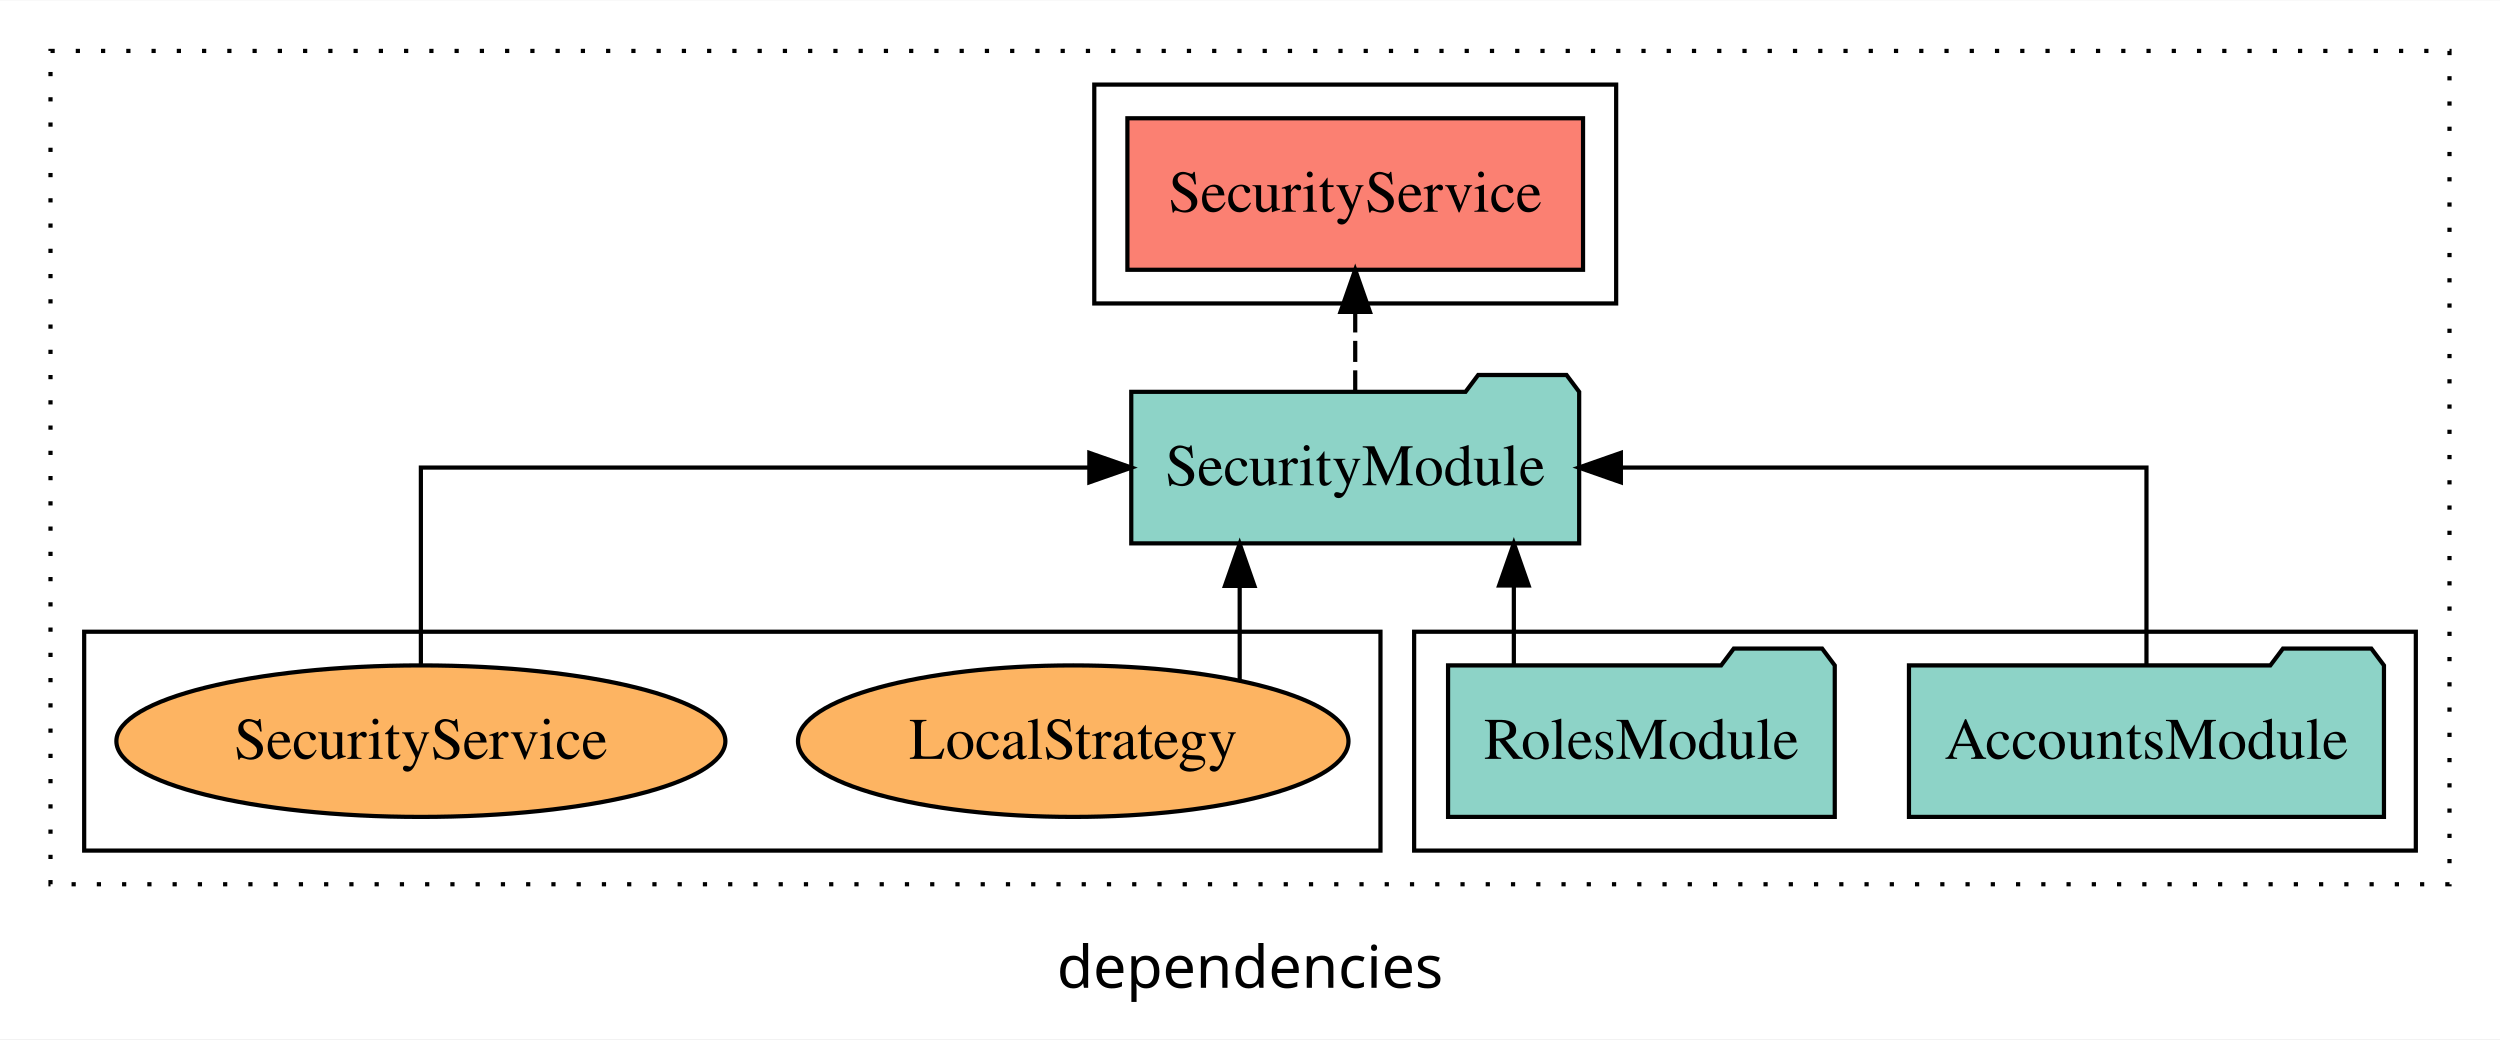
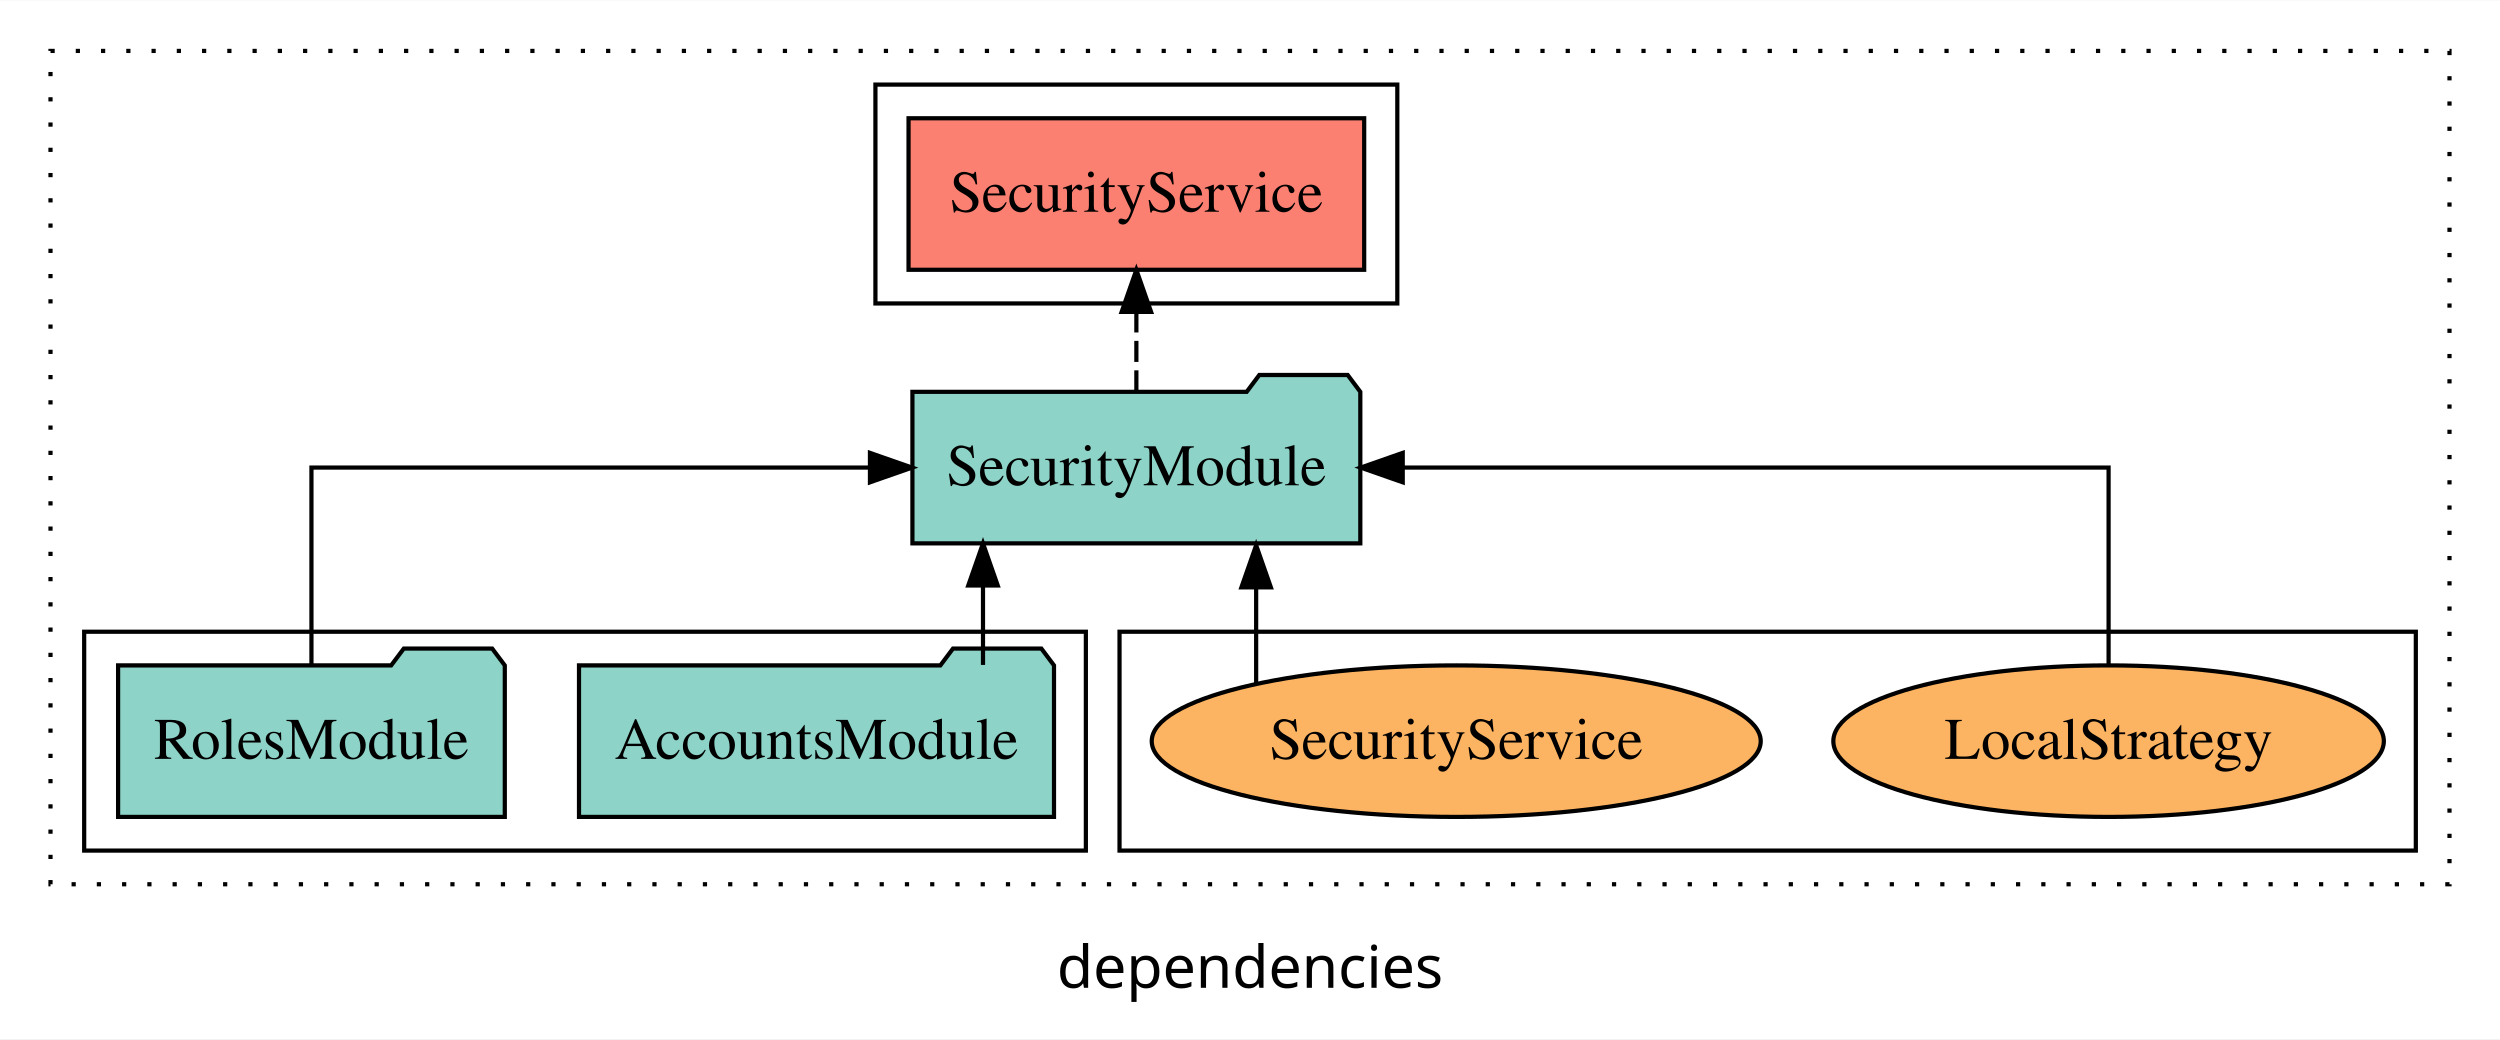
<svg xmlns="http://www.w3.org/2000/svg" width="594pt" height="247pt" viewBox="0.00 0.00 594.00 246.80">
  <g id="graph0" class="graph" transform="scale(1 1) rotate(0) translate(4 242.8)">
    <polygon fill="white" stroke="transparent" points="-4,4 -4,-242.8 590,-242.8 590,4 -4,4" />
    <text text-anchor="middle" x="293" y="-8.2" font-family="sans-serif" font-size="14.00">dependencies</text>
    <g id="clust1" class="cluster">
      <polygon fill="none" stroke="black" stroke-dasharray="1,5" points="8,-32.8 8,-230.8 578,-230.8 578,-32.8 8,-32.8" />
    </g>
+     <g id="clust6" class="cluster">
+       <polygon fill="none" stroke="black" points="262,-40.8 262,-92.8 570,-92.8 570,-40.8 262,-40.8" />
+     </g>
    <g id="clust3" class="cluster">
-       <polygon fill="none" stroke="black" points="332,-40.8 332,-92.8 570,-92.8 570,-40.8 332,-40.8" />
-     </g>
-     <g id="clust6" class="cluster">
-       <polygon fill="none" stroke="black" points="16,-40.8 16,-92.8 324,-92.8 324,-40.8 16,-40.8" />
+       <polygon fill="none" stroke="black" points="16,-40.8 16,-92.8 254,-92.8 254,-40.8 16,-40.8" />
    </g>
    <g id="clust4" class="cluster">
-       <polygon fill="none" stroke="black" points="256,-170.8 256,-222.8 380,-222.8 380,-170.8 256,-170.8" />
+       <polygon fill="none" stroke="black" points="204,-170.8 204,-222.8 328,-222.8 328,-170.8 204,-170.8" />
    </g>
    <g id="node1" class="node">
-       <polygon fill="#8dd3c7" stroke="black" points="562.43,-84.8 559.43,-88.8 538.43,-88.8 535.43,-84.8 449.57,-84.8 449.57,-48.8 562.43,-48.8 562.43,-84.8" />
-       <text text-anchor="middle" x="506" y="-62.6" font-family="Times,serif" font-size="14.00">AccountsModule</text>
+       <polygon fill="#8dd3c7" stroke="black" points="246.43,-84.8 243.43,-88.8 222.43,-88.8 219.43,-84.8 133.57,-84.8 133.57,-48.8 246.43,-48.8 246.43,-84.8" />
+       <text text-anchor="middle" x="190" y="-62.6" font-family="Times,serif" font-size="14.00">AccountsModule</text>
    </g>
    <g id="node3" class="node">
-       <polygon fill="#8dd3c7" stroke="black" points="371.21,-149.8 368.21,-153.8 347.21,-153.8 344.21,-149.8 264.79,-149.8 264.79,-113.8 371.21,-113.8 371.21,-149.8" />
-       <text text-anchor="middle" x="318" y="-127.6" font-family="Times,serif" font-size="14.00">SecurityModule</text>
+       <polygon fill="#8dd3c7" stroke="black" points="319.21,-149.8 316.21,-153.8 295.21,-153.8 292.21,-149.8 212.79,-149.8 212.79,-113.8 319.21,-113.8 319.21,-149.8" />
+       <text text-anchor="middle" x="266" y="-127.6" font-family="Times,serif" font-size="14.00">SecurityModule</text>
    </g>
    <g id="edge1" class="edge">
-       <path fill="none" stroke="black" d="M506,-84.91C506,-104.14 506,-131.8 506,-131.8 506,-131.8 381.12,-131.8 381.12,-131.8" />
-       <polygon fill="black" stroke="black" points="381.12,-128.3 371.12,-131.8 381.12,-135.3 381.12,-128.3" />
+       <path fill="none" stroke="black" d="M229.56,-84.91C229.56,-84.91 229.56,-103.79 229.56,-103.79" />
+       <polygon fill="black" stroke="black" points="226.06,-103.79 229.56,-113.79 233.06,-103.79 226.06,-103.79" />
    </g>
    <g id="node2" class="node">
-       <polygon fill="#8dd3c7" stroke="black" points="431.94,-84.8 428.94,-88.8 407.94,-88.8 404.94,-84.8 340.06,-84.8 340.06,-48.8 431.94,-48.8 431.94,-84.8" />
-       <text text-anchor="middle" x="386" y="-62.6" font-family="Times,serif" font-size="14.00">RolesModule</text>
+       <polygon fill="#8dd3c7" stroke="black" points="115.94,-84.8 112.94,-88.8 91.94,-88.8 88.94,-84.8 24.06,-84.8 24.06,-48.8 115.94,-48.8 115.94,-84.8" />
+       <text text-anchor="middle" x="70" y="-62.6" font-family="Times,serif" font-size="14.00">RolesModule</text>
    </g>
    <g id="edge2" class="edge">
-       <path fill="none" stroke="black" d="M355.69,-84.91C355.69,-84.91 355.69,-103.79 355.69,-103.79" />
-       <polygon fill="black" stroke="black" points="352.19,-103.79 355.69,-113.79 359.19,-103.79 352.19,-103.79" />
+       <path fill="none" stroke="black" d="M70,-84.91C70,-104.14 70,-131.8 70,-131.8 70,-131.8 202.7,-131.8 202.7,-131.8" />
+       <polygon fill="black" stroke="black" points="202.7,-135.3 212.7,-131.8 202.7,-128.3 202.7,-135.3" />
    </g>
    <g id="node4" class="node">
-       <polygon fill="#fb8072" stroke="black" points="372.13,-214.8 263.87,-214.8 263.87,-178.8 372.13,-178.8 372.13,-214.8" />
-       <text text-anchor="middle" x="318" y="-192.6" font-family="Times,serif" font-size="14.00">SecurityService </text>
+       <polygon fill="#fb8072" stroke="black" points="320.13,-214.8 211.87,-214.8 211.87,-178.8 320.13,-178.8 320.13,-214.8" />
+       <text text-anchor="middle" x="266" y="-192.6" font-family="Times,serif" font-size="14.00">SecurityService </text>
    </g>
    <g id="edge3" class="edge">
-       <path fill="none" stroke="black" stroke-dasharray="5,2" d="M318,-149.91C318,-149.91 318,-168.79 318,-168.79" />
-       <polygon fill="black" stroke="black" points="314.5,-168.79 318,-178.79 321.5,-168.79 314.5,-168.79" />
+       <path fill="none" stroke="black" stroke-dasharray="5,2" d="M266,-149.91C266,-149.91 266,-168.79 266,-168.79" />
+       <polygon fill="black" stroke="black" points="262.5,-168.79 266,-178.79 269.5,-168.79 262.5,-168.79" />
    </g>
    <g id="node5" class="node">
-       <ellipse fill="#fdb462" stroke="black" cx="251" cy="-66.8" rx="65.4" ry="18" />
-       <text text-anchor="middle" x="251" y="-62.6" font-family="Times,serif" font-size="14.00">LocalStrategy</text>
+       <ellipse fill="#fdb462" stroke="black" cx="497" cy="-66.8" rx="65.4" ry="18" />
+       <text text-anchor="middle" x="497" y="-62.6" font-family="Times,serif" font-size="14.00">LocalStrategy</text>
    </g>
    <g id="edge4" class="edge">
-       <path fill="none" stroke="black" d="M290.55,-81.23C290.55,-81.23 290.55,-103.69 290.55,-103.69" />
-       <polygon fill="black" stroke="black" points="287.05,-103.69 290.55,-113.69 294.05,-103.69 287.05,-103.69" />
+       <path fill="none" stroke="black" d="M497,-84.91C497,-104.14 497,-131.8 497,-131.8 497,-131.8 329.29,-131.8 329.29,-131.8" />
+       <polygon fill="black" stroke="black" points="329.29,-128.3 319.29,-131.8 329.29,-135.3 329.29,-128.3" />
    </g>
    <g id="node6" class="node">
-       <ellipse fill="#fdb462" stroke="black" cx="96" cy="-66.8" rx="72.35" ry="18" />
-       <text text-anchor="middle" x="96" y="-62.6" font-family="Times,serif" font-size="14.00">SecurityService</text>
+       <ellipse fill="#fdb462" stroke="black" cx="342" cy="-66.8" rx="72.35" ry="18" />
+       <text text-anchor="middle" x="342" y="-62.6" font-family="Times,serif" font-size="14.00">SecurityService</text>
    </g>
    <g id="edge5" class="edge">
-       <path fill="none" stroke="black" d="M96,-84.91C96,-104.14 96,-131.8 96,-131.8 96,-131.8 254.83,-131.8 254.83,-131.8" />
-       <polygon fill="black" stroke="black" points="254.83,-135.3 264.83,-131.8 254.83,-128.3 254.83,-135.3" />
+       <path fill="none" stroke="black" d="M294.46,-80.58C294.46,-80.58 294.46,-103.35 294.46,-103.35" />
+       <polygon fill="black" stroke="black" points="290.96,-103.35 294.46,-113.35 297.96,-103.35 290.96,-103.35" />
    </g>
  </g>
</svg>
